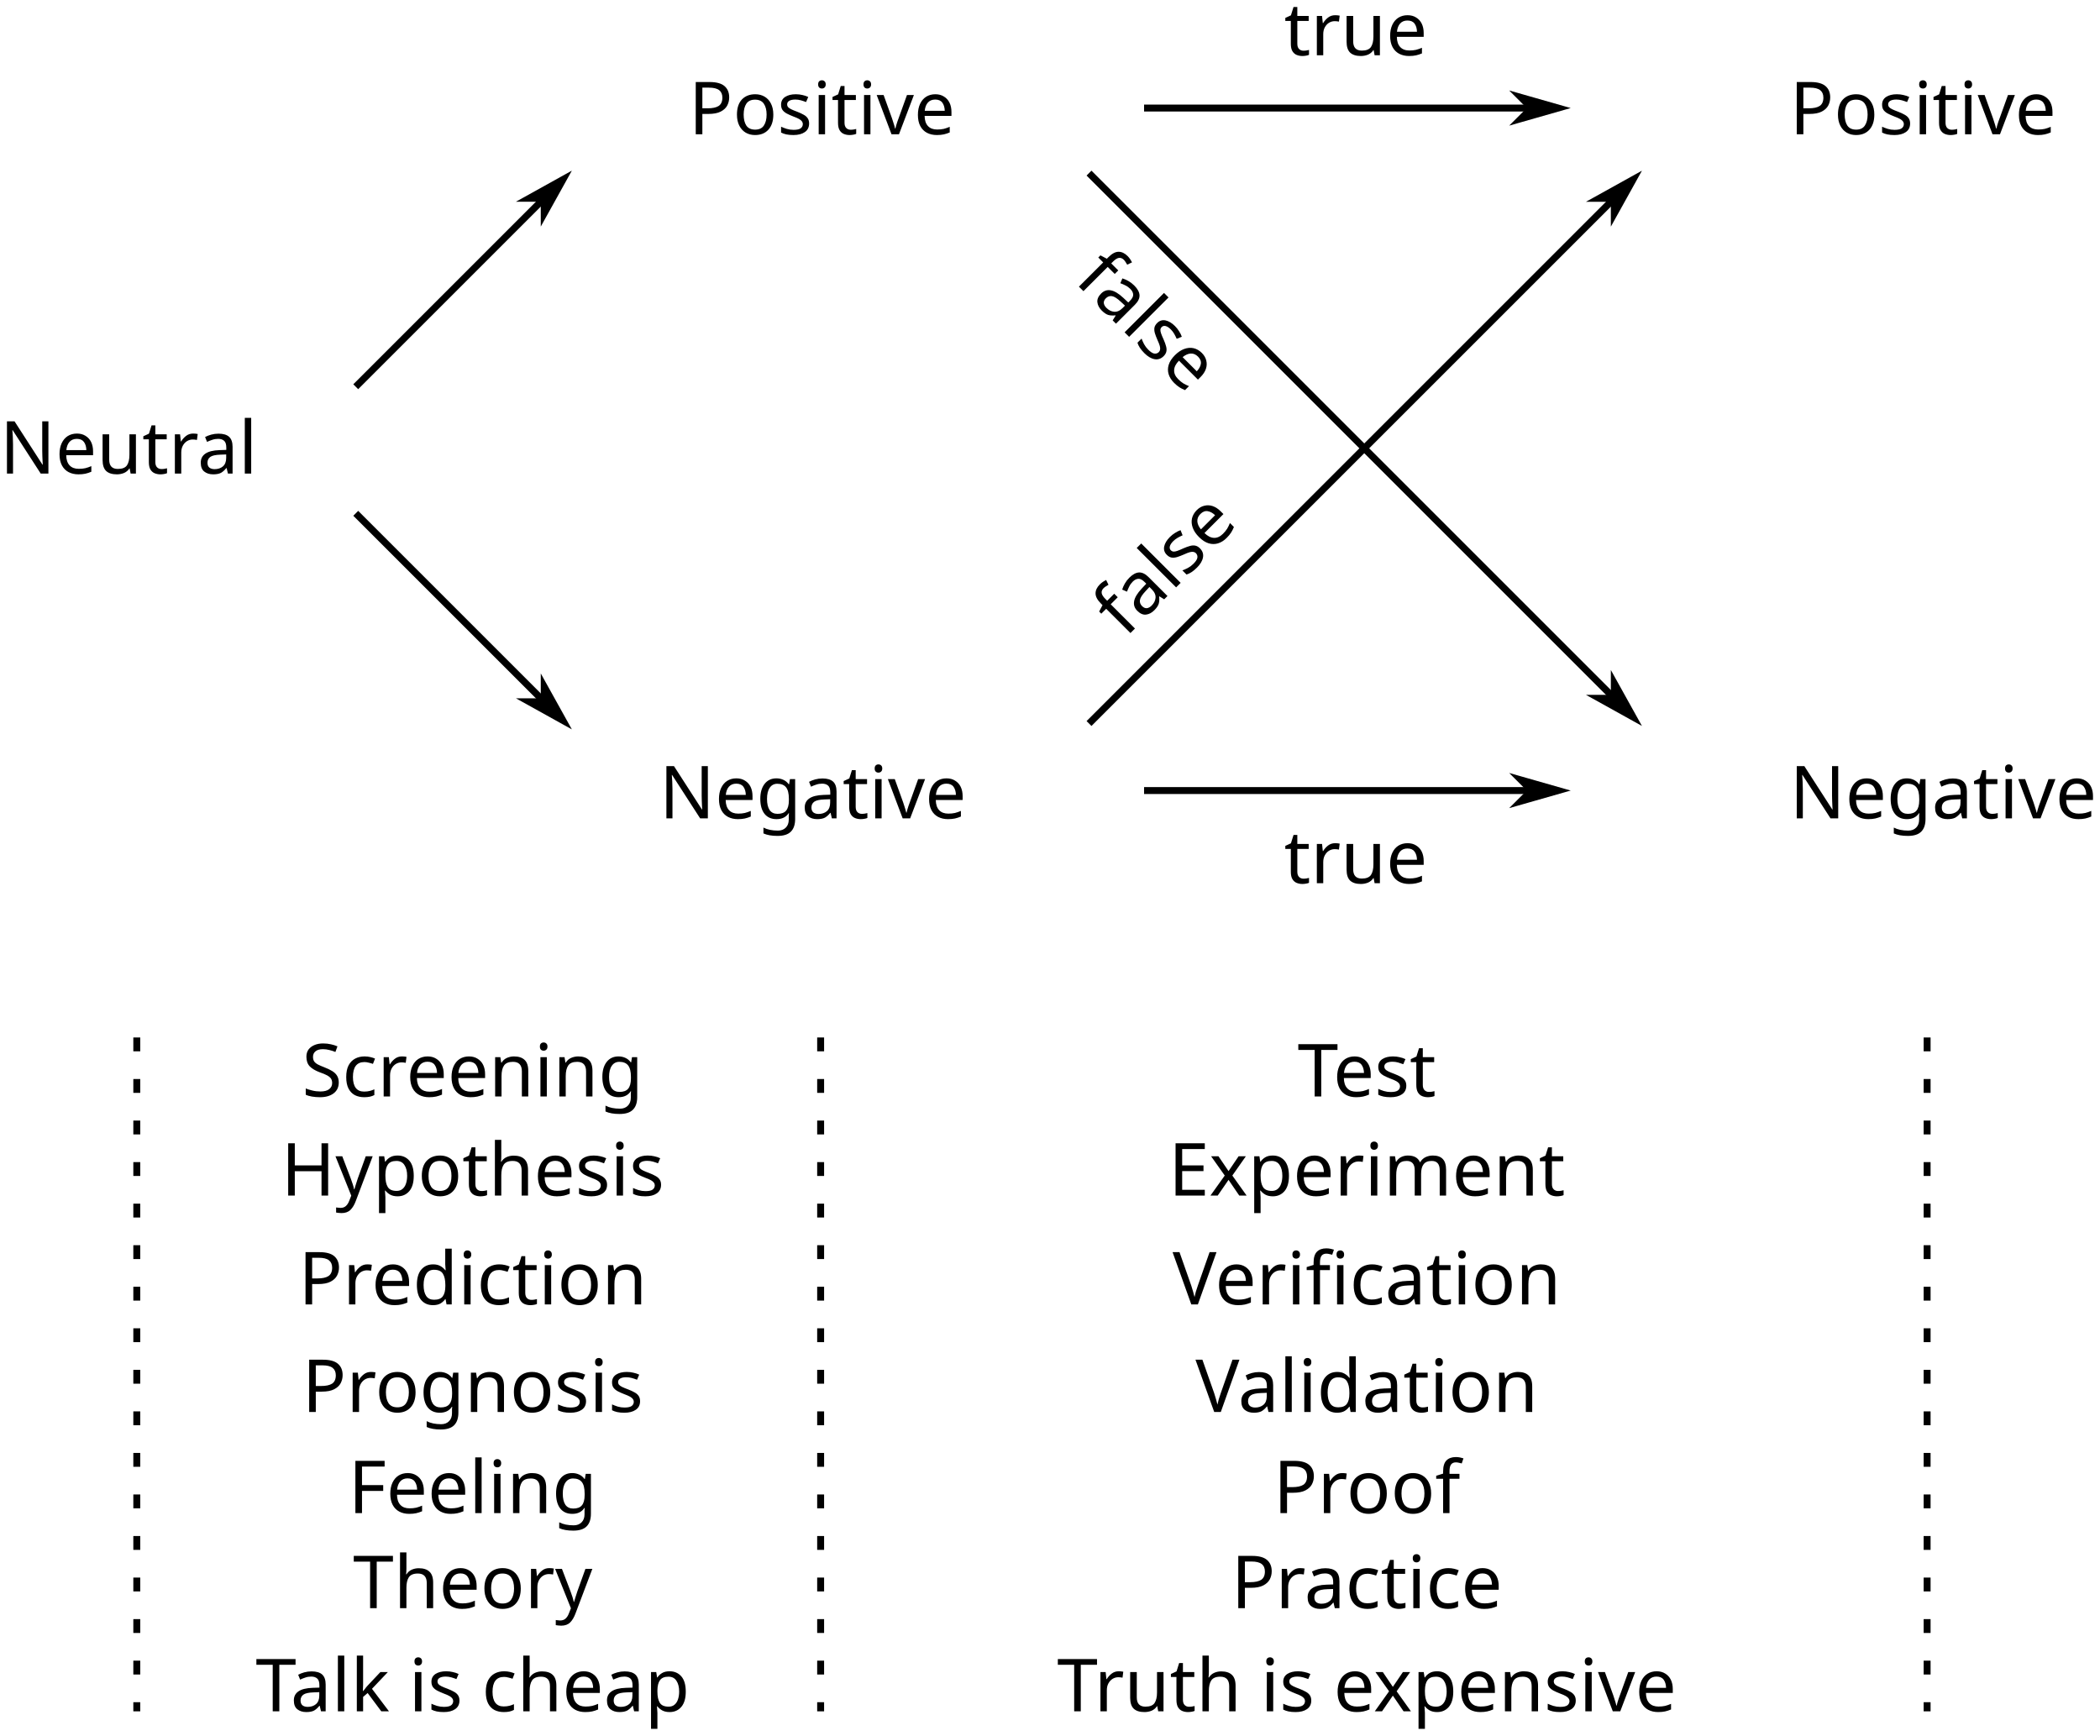
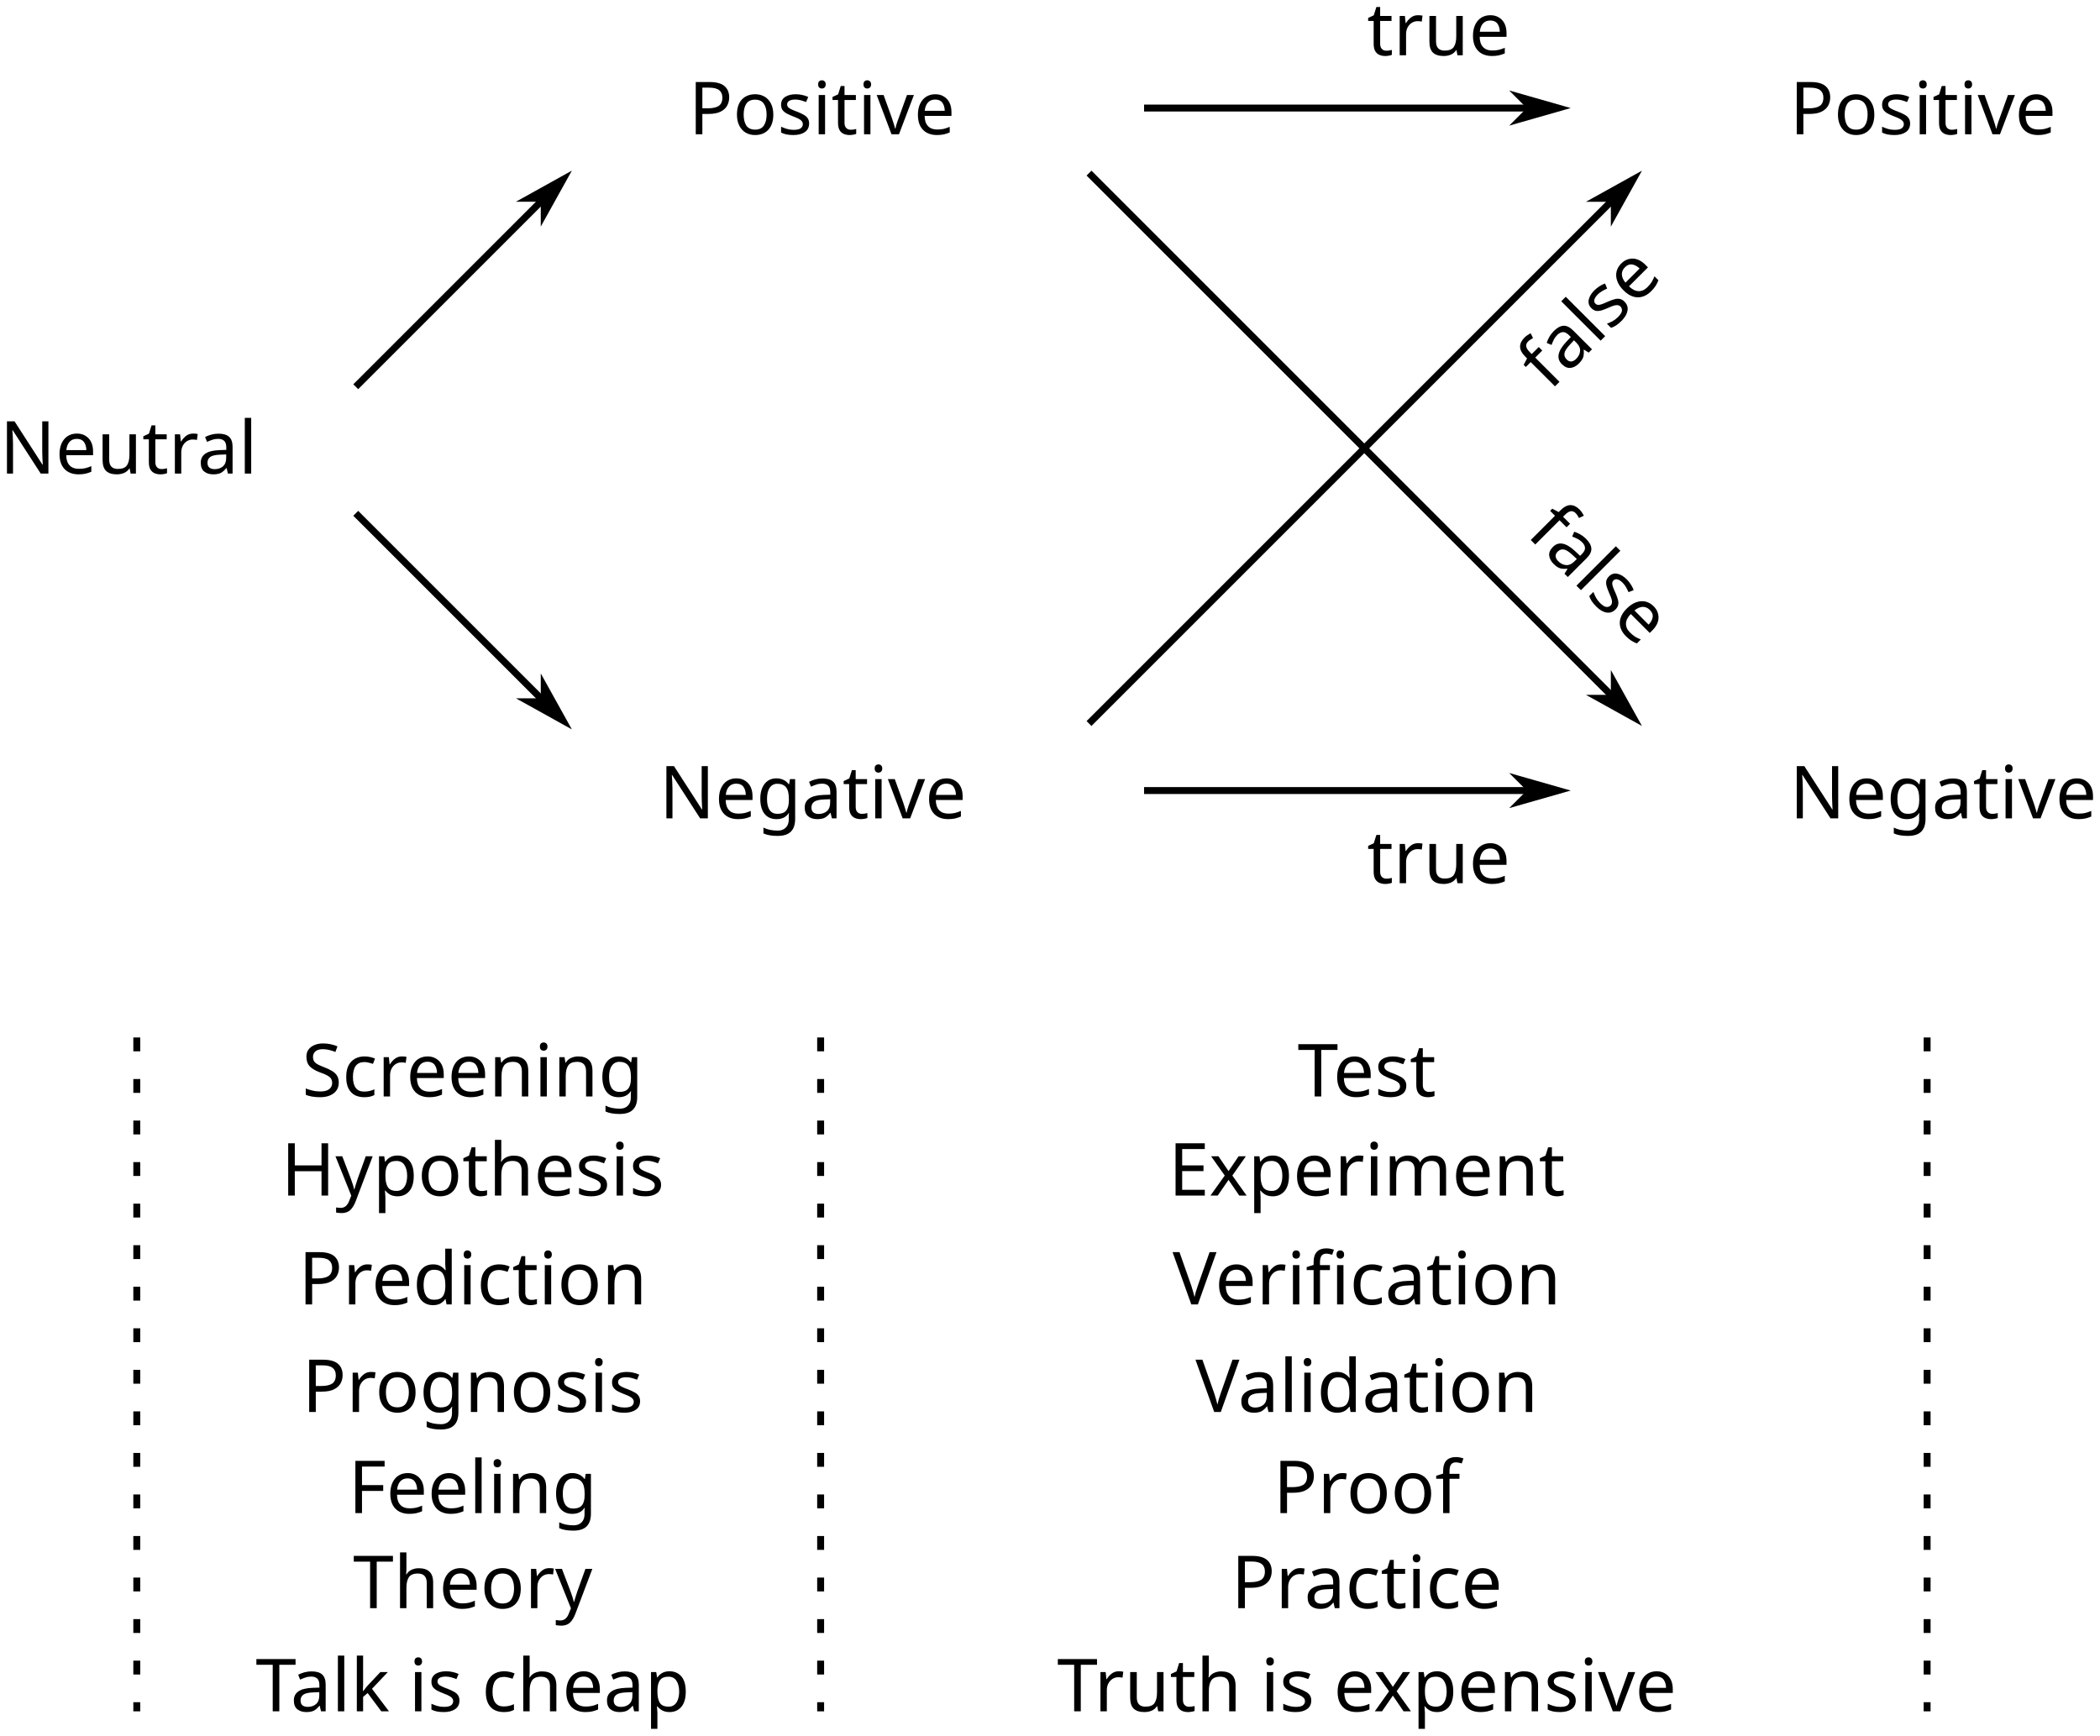
<svg xmlns="http://www.w3.org/2000/svg" version="1.1" viewBox="0 0 303.23 250.68">
  <defs>
    <marker id="Arrow1Mend" overflow="visible" orient="auto">
      <path transform="matrix(-.4 0 0 -.4 -4 0)" d="m0 0 5-5-17.5 5 17.5 5z" fill="context-stroke" fill-rule="evenodd" stroke="context-stroke" stroke-width="1pt" />
    </marker>
  </defs>
  <g transform="translate(63.876 -418.23)">
    <text x="-63.903" y="486.625" fill="#000000" font-family="sans-serif" font-size="10.583px">Neutral</text>
    <g transform="translate(-54.377 336.15)">
      <text x="89.932" y="101.474" fill="#000000" font-family="sans-serif" font-size="10.583px">Positive</text>
      <text x="85.695" y="200.269" fill="#000000" font-family="sans-serif" font-size="10.583px">Negative</text>
      <path d="m41.869 137.93 29.812-29.812" fill="none" marker-end="url(#Arrow1Mend)" stroke="#000" />
      <path d="m41.869 156.21 29.812 29.812" fill="none" marker-end="url(#Arrow1Mend)" stroke="#000" />
      <text x="248.914" y="101.474" fill="#000000" font-family="sans-serif" font-size="10.583px">Positive</text>
      <text x="248.914" y="200.269" fill="#000000" font-family="sans-serif" font-size="10.583px">Negative</text>
      <g fill="none" stroke="#000">
        <path d="m147.75 186.57 78.446-78.446" marker-end="url(#Arrow1Mend)" />
        <path d="m147.75 107.08 78.446 78.446" marker-end="url(#Arrow1Mend)" />
        <path d="m155.7 97.684 59.636 5e-6" marker-end="url(#Arrow1Mend)" />
        <path d="m155.7 196.25h59.636" marker-end="url(#Arrow1Mend)" />
      </g>
-       <g fill="#000000" font-family="sans-serif" font-size="10.583px">
-         <text x="175.923" y="90.06">true</text>
-         <text transform="rotate(45)" x="189.603" y="-16.131">false</text>
-         <text x="175.923" y="209.634">true</text>
-         <text transform="rotate(-45)" x="-15.136" y="231.393">false</text>
+       <g font-family="sans-serif" font-size="10.583px">
+         <text x="187.884" y="90.06">true</text>
+         <text transform="rotate(45)" x="261.604" y="-36.393">false</text>
+         <text x="187.884" y="209.634">true</text>
+         <text transform="rotate(-45)" x="53.401" y="249.542">false</text>
      </g>
    </g>
    <g fill="none" stroke="#000" stroke-dasharray="2, 4">
      <path d="m-44.125 568.06v97.318" />
      <path d="m54.62 568.06v97.318" />
      <path d="m214.39 568.06v97.318" />
    </g>
    <g fill="#000000" text-align="center" font-family="sans-serif" font-size="10.583px" text-anchor="middle">
      <text x="4.381" y="576.58">Screening</text>
      <text x="4.381" y="590.892">Hypothesis</text>
      <text x="4.381" y="606.611">Prediction</text>
      <text x="4.381" y="622.146">Prognosis</text>
      <text x="4.381" y="636.75">Feeling</text>
      <text x="4.381" y="650.478">Theory</text>
      <text x="4.381" y="665.375">Talk is cheap</text>
    </g>
    <g fill="#000000" text-align="center" font-family="sans-serif" font-size="10.583px" text-anchor="middle">
      <text x="133.484" y="576.58">Test</text>
      <text x="133.484" y="590.892">Experiment</text>
      <text x="133.484" y="606.611">Verification</text>
      <text x="133.484" y="622.146">Validation</text>
      <text x="133.484" y="636.75">Proof</text>
      <text x="133.484" y="650.478">Practice</text>
      <text x="133.484" y="665.375">Truth is expensive</text>
    </g>
  </g>
</svg>
